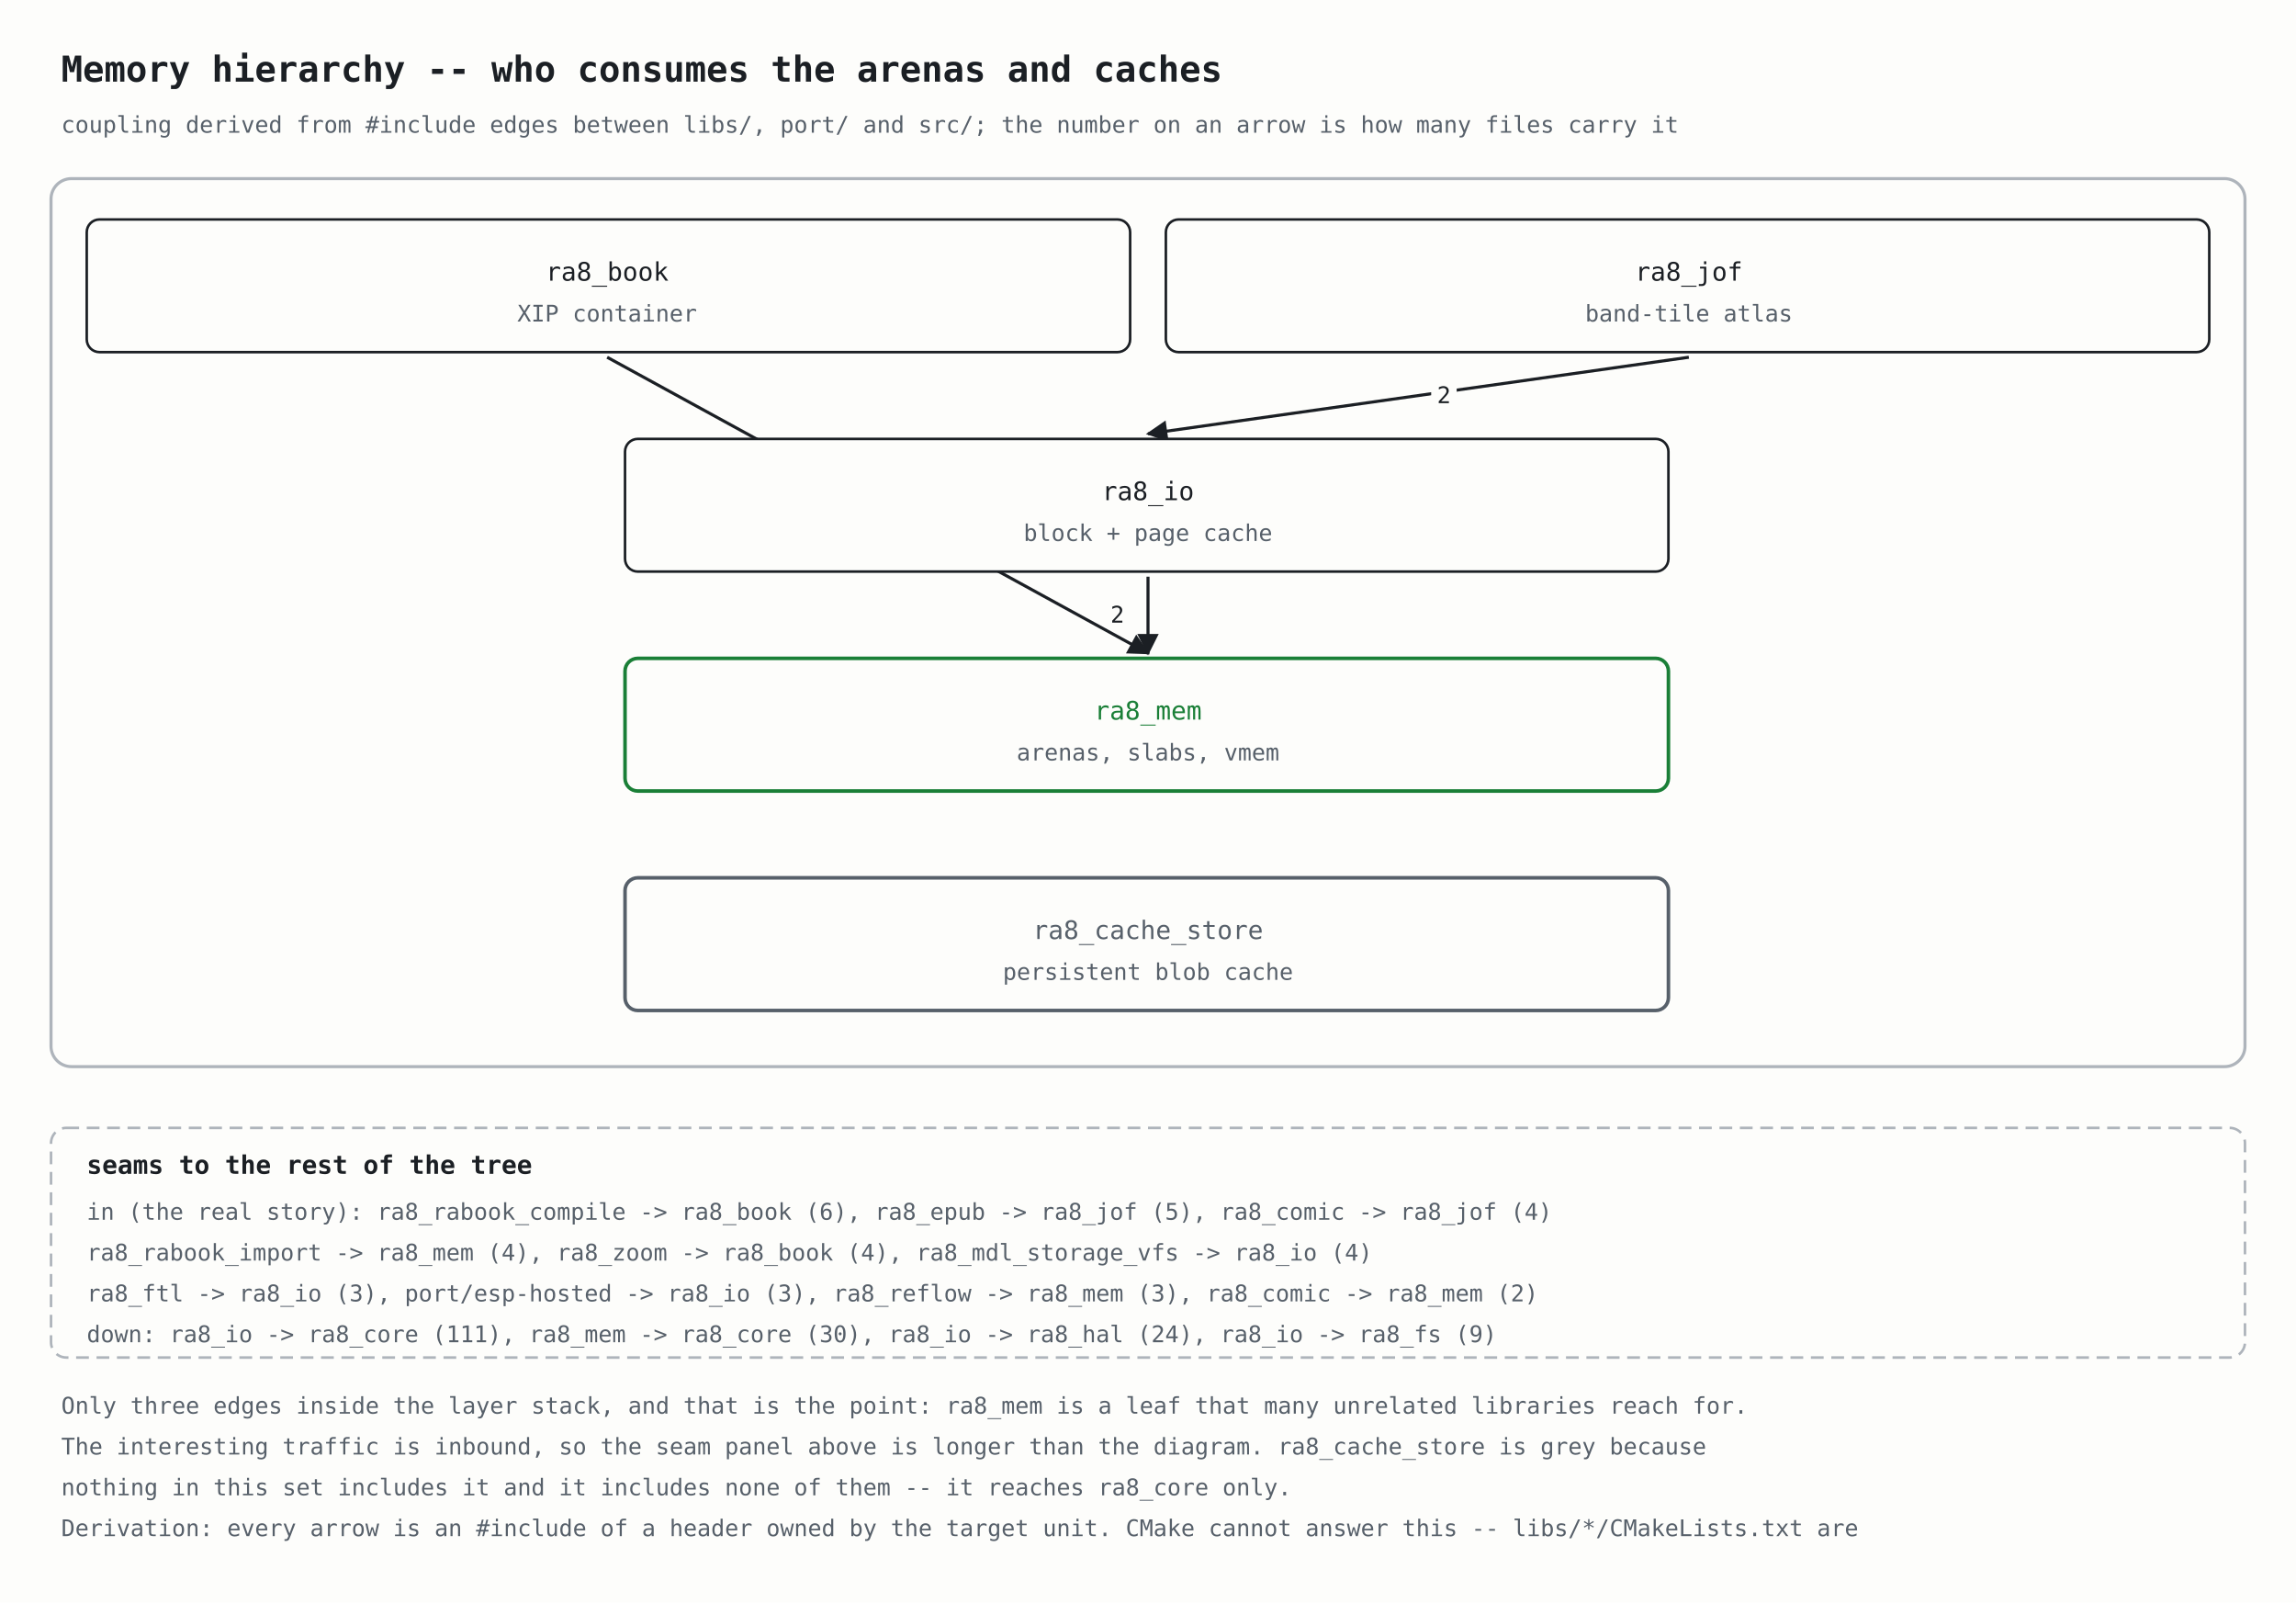
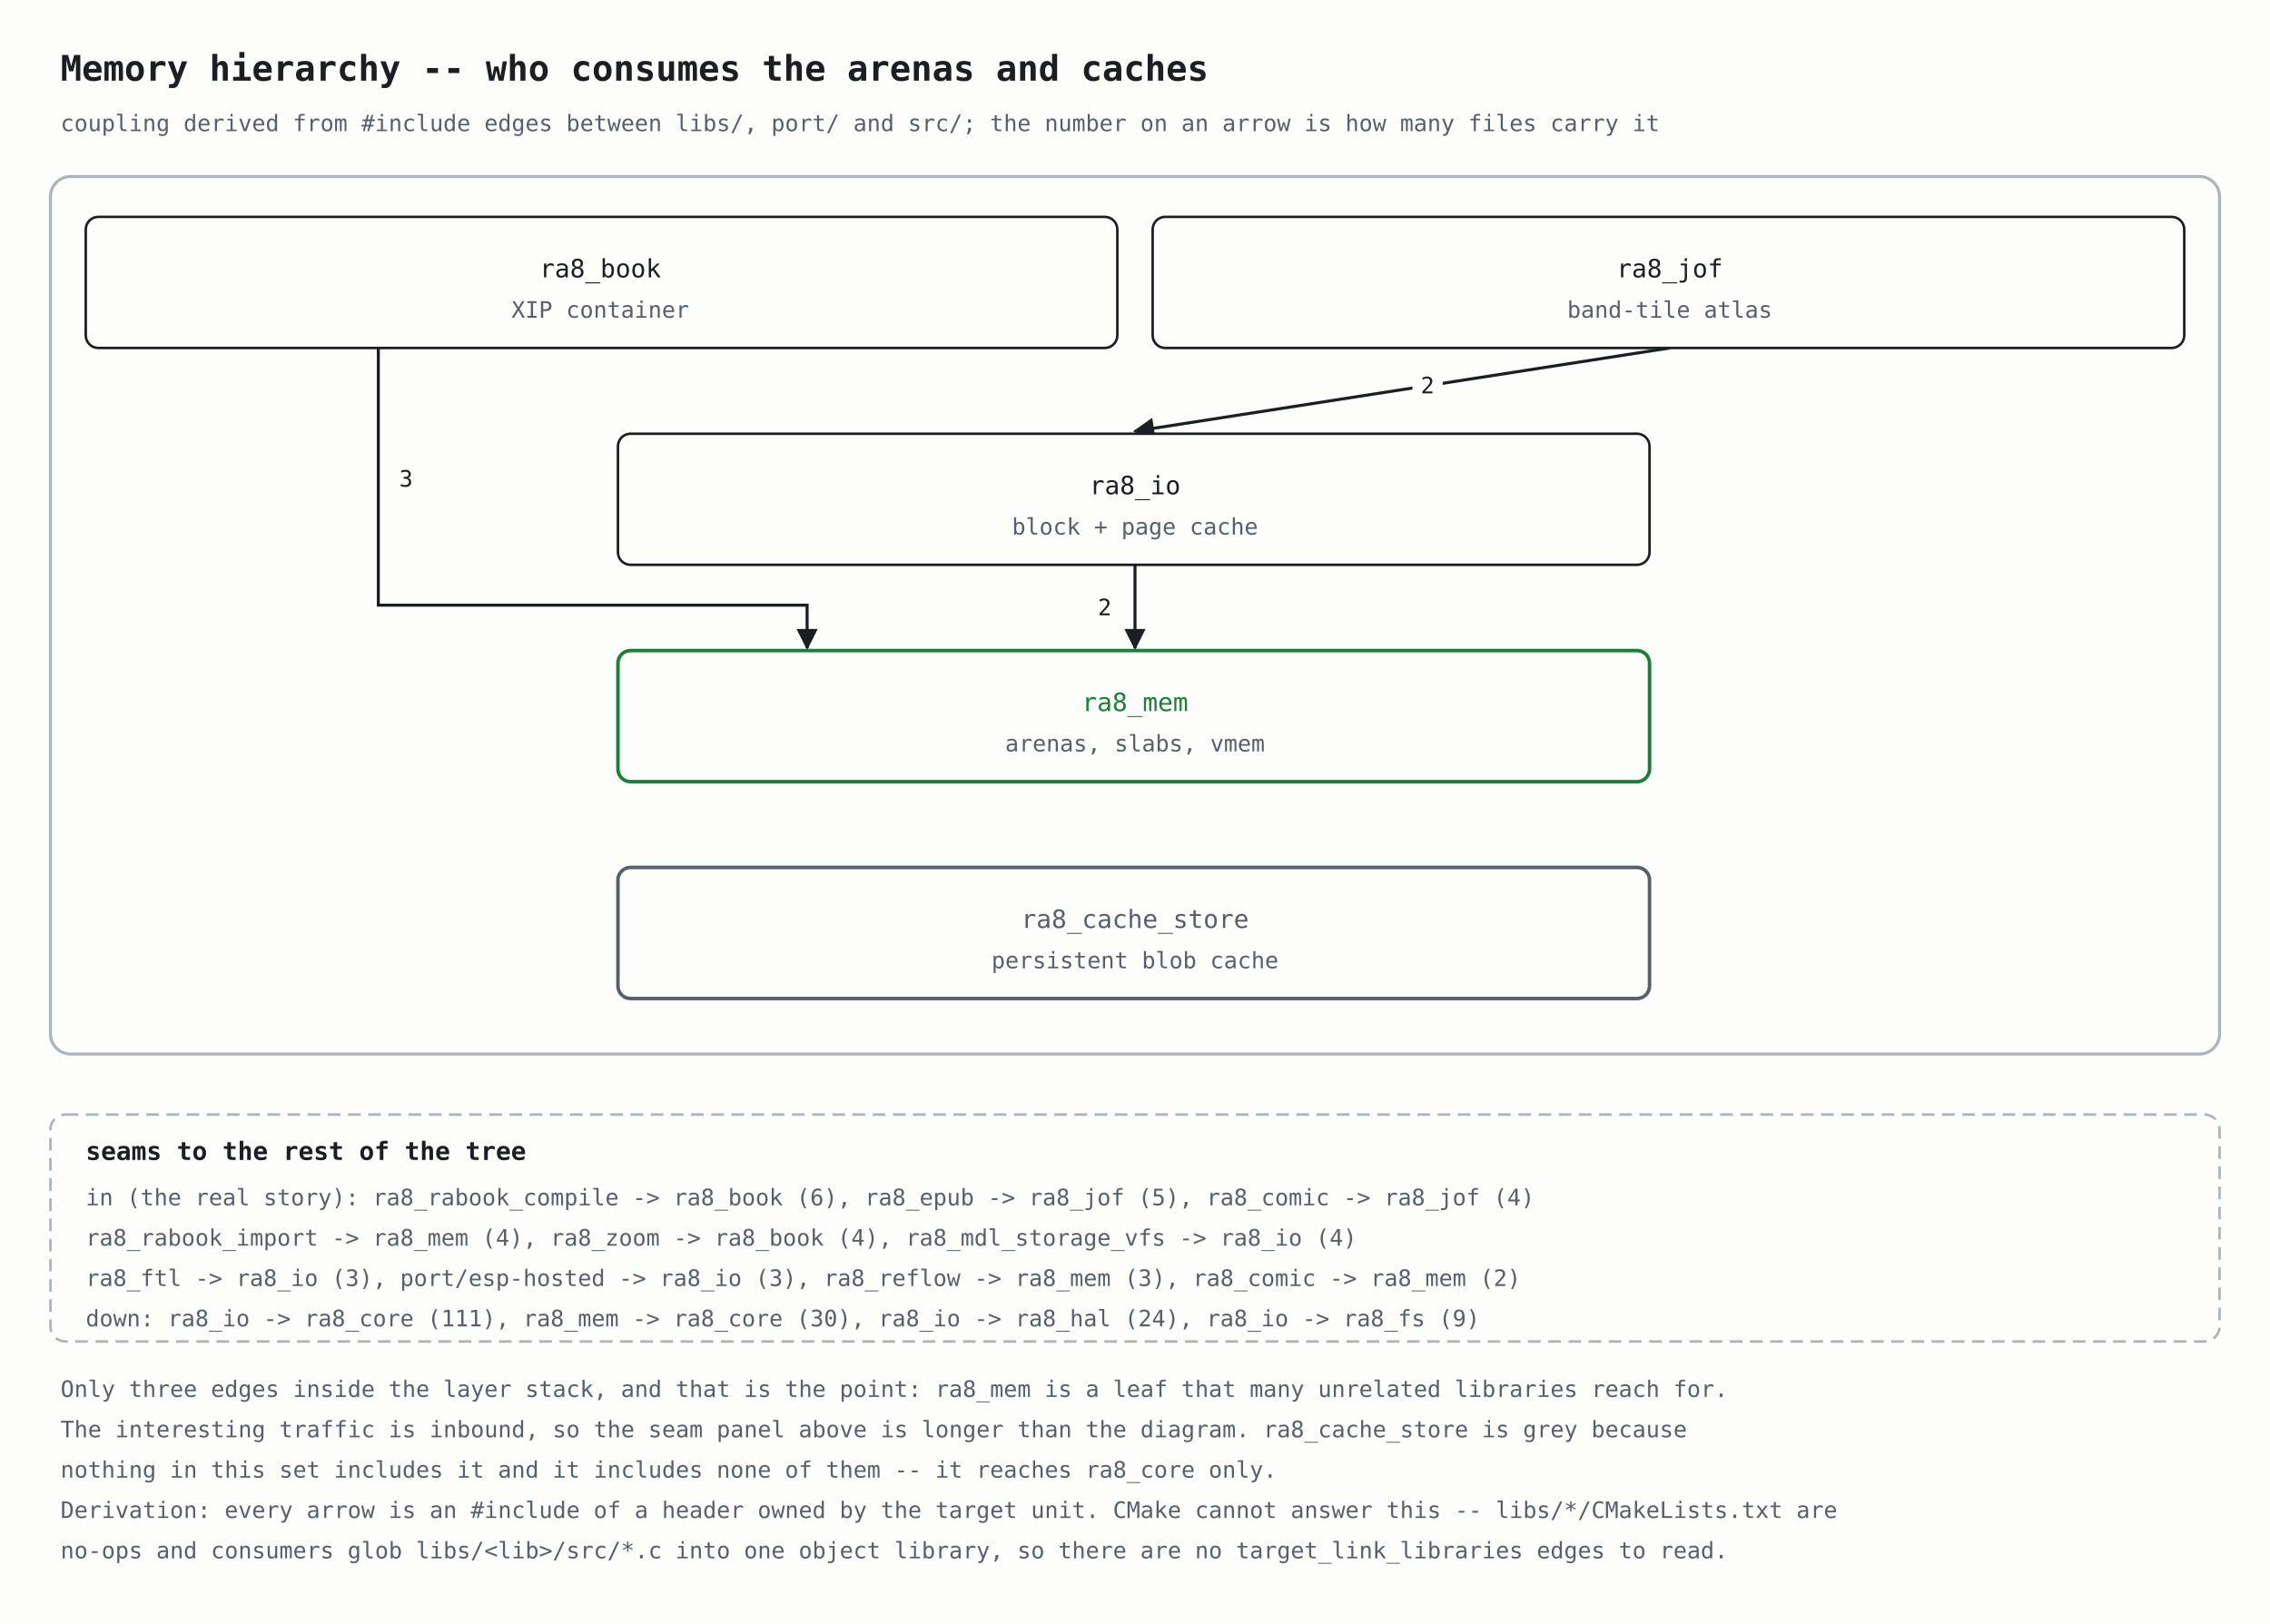
- <svg xmlns="http://www.w3.org/2000/svg" viewBox="0 0 900 628" width="900" role="img" aria-label="Memory hierarchy -- who consumes the arenas and caches. coupling derived from #include edges between libs/, port/ and src/; the number on an arrow is how many files carry it in (the real story): ra8_rabook_compile - to  ra8_book (6), ra8_epub - to  ra8_jof (5), ra8_comic - to  ra8_jof (4)       ra8_rabook_import - to  ra8_mem (4), ra8_zoom - to  ra8_book (4), ra8_mdl_storage_vfs - to  ra8_io (4)       ra8_ftl - to  ra8_io (3), port/esp-hosted - to  ra8_io (3), ra8_reflow - to  ra8_mem (3), ra8_comic - to  ra8_mem (2) down: ra8_io - to  ra8_core (111), ra8_mem - to  ra8_core (30), ra8_io - to  ra8_hal (24), ra8_io - to  ra8_fs (9) Only three edges inside the layer stack, and that is the point: ra8_mem is a leaf that many unrelated libraries reach for. The interesting traffic is inbound, so the seam panel above is longer than the diagram. ra8_cache_store is grey because nothing in this set includes it and it includes none of them -- it reaches ra8_core only. Derivation: every arrow is an #include of a header owned by the target unit. CMake cannot answer this -- libs/*/CMakeLists.txt are">
+ <svg xmlns="http://www.w3.org/2000/svg" viewBox="0 0 900 644" width="900" role="img" aria-label="Memory hierarchy -- who consumes the arenas and caches. coupling derived from #include edges between libs/, port/ and src/; the number on an arrow is how many files carry it in (the real story): ra8_rabook_compile - to  ra8_book (6), ra8_epub - to  ra8_jof (5), ra8_comic - to  ra8_jof (4)       ra8_rabook_import - to  ra8_mem (4), ra8_zoom - to  ra8_book (4), ra8_mdl_storage_vfs - to  ra8_io (4)       ra8_ftl - to  ra8_io (3), port/esp-hosted - to  ra8_io (3), ra8_reflow - to  ra8_mem (3), ra8_comic - to  ra8_mem (2) down: ra8_io - to  ra8_core (111), ra8_mem - to  ra8_core (30), ra8_io - to  ra8_hal (24), ra8_io - to  ra8_fs (9) Only three edges inside the layer stack, and that is the point: ra8_mem is a leaf that many unrelated libraries reach for. The interesting traffic is inbound, so the seam panel above is longer than the diagram. ra8_cache_store is grey because nothing in this set includes it and it includes none of them -- it reaches ra8_core only. Derivation: every arrow is an #include of a header owned by the target unit. CMake cannot answer this -- libs/*/CMakeLists.txt are no-ops and consumers glob libs/ lib to /src/*.c into one object library, so there are no target_link_libraries edges to read.">
  <defs>
    <marker id="aInk" viewBox="0 0 10 10" refX="9" refY="5" markerWidth="7" markerHeight="7" orient="auto-start-reverse">
      <path d="M0,0 L10,5 L0,10 z" fill="#1b1f24" />
    </marker>
    <marker id="aAcc" viewBox="0 0 10 10" refX="9" refY="5" markerWidth="7" markerHeight="7" orient="auto-start-reverse">
      <path d="M0,0 L10,5 L0,10 z" fill="#0969da" />
    </marker>
    <marker id="aGrn" viewBox="0 0 10 10" refX="9" refY="5" markerWidth="7" markerHeight="7" orient="auto-start-reverse">
      <path d="M0,0 L10,5 L0,10 z" fill="#1a7f37" />
    </marker>
    <marker id="aWrm" viewBox="0 0 10 10" refX="9" refY="5" markerWidth="7" markerHeight="7" orient="auto-start-reverse">
      <path d="M0,0 L10,5 L0,10 z" fill="#bc4c00" />
    </marker>
  </defs>
-   <rect x="0" y="0" width="900" height="628" fill="#fdfdfb" />
+   <rect x="0" y="0" width="900" height="644" fill="#fdfdfb" />
  <g font-family="ui-monospace,SFMono-Regular,Menlo,Consolas,monospace">
    <text x="24" y="32" fill="#1b1f24" font-size="14" font-weight="bold">Memory hierarchy -- who consumes the arenas and caches</text>
    <text x="24" y="52" fill="#57606a" font-size="9">coupling derived from #include edges between libs/, port/ and src/; the number on an arrow is how many files carry it</text>
    <rect x="20" y="70" width="860" height="348" rx="8" fill="none" stroke="#aeb4bb" stroke-width="1.2" />
-     <line x1="238" y1="140" x2="450" y2="256" stroke="#1b1f24" stroke-width="1.2" marker-end="url(#aInk)" />
-     <text x="333" y="201" text-anchor="middle" fill="#1b1f24" font-size="9">3</text>
-     <line x1="662" y1="140" x2="450" y2="170" stroke="#1b1f24" stroke-width="1.2" marker-end="url(#aInk)" />
-     <rect x="561" y="149" width="10" height="11" fill="#fdfdfb" />
-     <text x="566" y="158" text-anchor="middle" fill="#1b1f24" font-size="9">2</text>
-     <line x1="450" y1="226" x2="450" y2="256" stroke="#1b1f24" stroke-width="1.2" marker-end="url(#aInk)" />
+     <polyline points="150,138 150,240 320,240 320,257" fill="none" stroke="#1b1f24" stroke-width="1.2" marker-end="url(#aInk)" />
+     <text x="161" y="193" text-anchor="middle" fill="#1b1f24" font-size="9">3</text>
+     <line x1="662" y1="138" x2="450" y2="171" stroke="#1b1f24" stroke-width="1.2" marker-end="url(#aInk)" />
+     <rect x="560" y="147" width="12" height="12" fill="#fdfdfb" />
+     <text x="566" y="156" text-anchor="middle" fill="#1b1f24" font-size="9">2</text>
+     <line x1="450" y1="224" x2="450" y2="257" stroke="#1b1f24" stroke-width="1.2" marker-end="url(#aInk)" />
    <text x="438" y="244" text-anchor="middle" fill="#1b1f24" font-size="9">2</text>
    <rect x="34" y="86" width="409" height="52" rx="5" fill="#fdfdfb" stroke="#1b1f24" stroke-width="1" />
    <text x="238" y="110" text-anchor="middle" fill="#1b1f24" font-size="10">ra8_book</text>
    <text x="238" y="126" text-anchor="middle" fill="#57606a" font-size="9">XIP container</text>
    <rect x="457" y="86" width="409" height="52" rx="5" fill="#fdfdfb" stroke="#1b1f24" stroke-width="1" />
    <text x="662" y="110" text-anchor="middle" fill="#1b1f24" font-size="10">ra8_jof</text>
    <text x="662" y="126" text-anchor="middle" fill="#57606a" font-size="9">band-tile atlas</text>
    <rect x="245" y="172" width="409" height="52" rx="5" fill="#fdfdfb" stroke="#1b1f24" stroke-width="1" />
    <text x="450" y="196" text-anchor="middle" fill="#1b1f24" font-size="10">ra8_io</text>
    <text x="450" y="212" text-anchor="middle" fill="#57606a" font-size="9">block + page cache</text>
    <rect x="245" y="258" width="409" height="52" rx="5" fill="#fdfdfb" stroke="#1a7f37" stroke-width="1.4" />
    <text x="450" y="282" text-anchor="middle" fill="#1a7f37" font-size="10">ra8_mem</text>
    <text x="450" y="298" text-anchor="middle" fill="#57606a" font-size="9">arenas, slabs, vmem</text>
    <rect x="245" y="344" width="409" height="52" rx="5" fill="#fdfdfb" stroke="#57606a" stroke-width="1.4" />
    <text x="450" y="368" text-anchor="middle" fill="#57606a" font-size="10">ra8_cache_store</text>
    <text x="450" y="384" text-anchor="middle" fill="#57606a" font-size="9">persistent blob cache</text>
    <rect x="20" y="442" width="860" height="90" rx="6" fill="none" stroke="#aeb4bb" stroke-width="1" stroke-dasharray="5 3" />
    <text x="34" y="460" fill="#1b1f24" font-size="10" font-weight="bold">seams to the rest of the tree</text>
    <text x="34" y="478" fill="#57606a" font-size="9">in (the real story): ra8_rabook_compile -&gt; ra8_book (6), ra8_epub -&gt; ra8_jof (5), ra8_comic -&gt; ra8_jof (4)</text>
    <text x="34" y="494" fill="#57606a" font-size="9">      ra8_rabook_import -&gt; ra8_mem (4), ra8_zoom -&gt; ra8_book (4), ra8_mdl_storage_vfs -&gt; ra8_io (4)</text>
    <text x="34" y="510" fill="#57606a" font-size="9">      ra8_ftl -&gt; ra8_io (3), port/esp-hosted -&gt; ra8_io (3), ra8_reflow -&gt; ra8_mem (3), ra8_comic -&gt; ra8_mem (2)</text>
    <text x="34" y="526" fill="#57606a" font-size="9">down: ra8_io -&gt; ra8_core (111), ra8_mem -&gt; ra8_core (30), ra8_io -&gt; ra8_hal (24), ra8_io -&gt; ra8_fs (9)</text>
    <text x="24" y="554" fill="#57606a" font-size="9">Only three edges inside the layer stack, and that is the point: ra8_mem is a leaf that many unrelated libraries reach for.</text>
    <text x="24" y="570" fill="#57606a" font-size="9">The interesting traffic is inbound, so the seam panel above is longer than the diagram. ra8_cache_store is grey because</text>
    <text x="24" y="586" fill="#57606a" font-size="9">nothing in this set includes it and it includes none of them -- it reaches ra8_core only.</text>
    <text x="24" y="602" fill="#57606a" font-size="9">Derivation: every arrow is an #include of a header owned by the target unit. CMake cannot answer this -- libs/*/CMakeLists.txt are</text>
+     <text x="24" y="618" fill="#57606a" font-size="9">no-ops and consumers glob libs/&lt;lib&gt;/src/*.c into one object library, so there are no target_link_libraries edges to read.</text>
  </g>
</svg>
